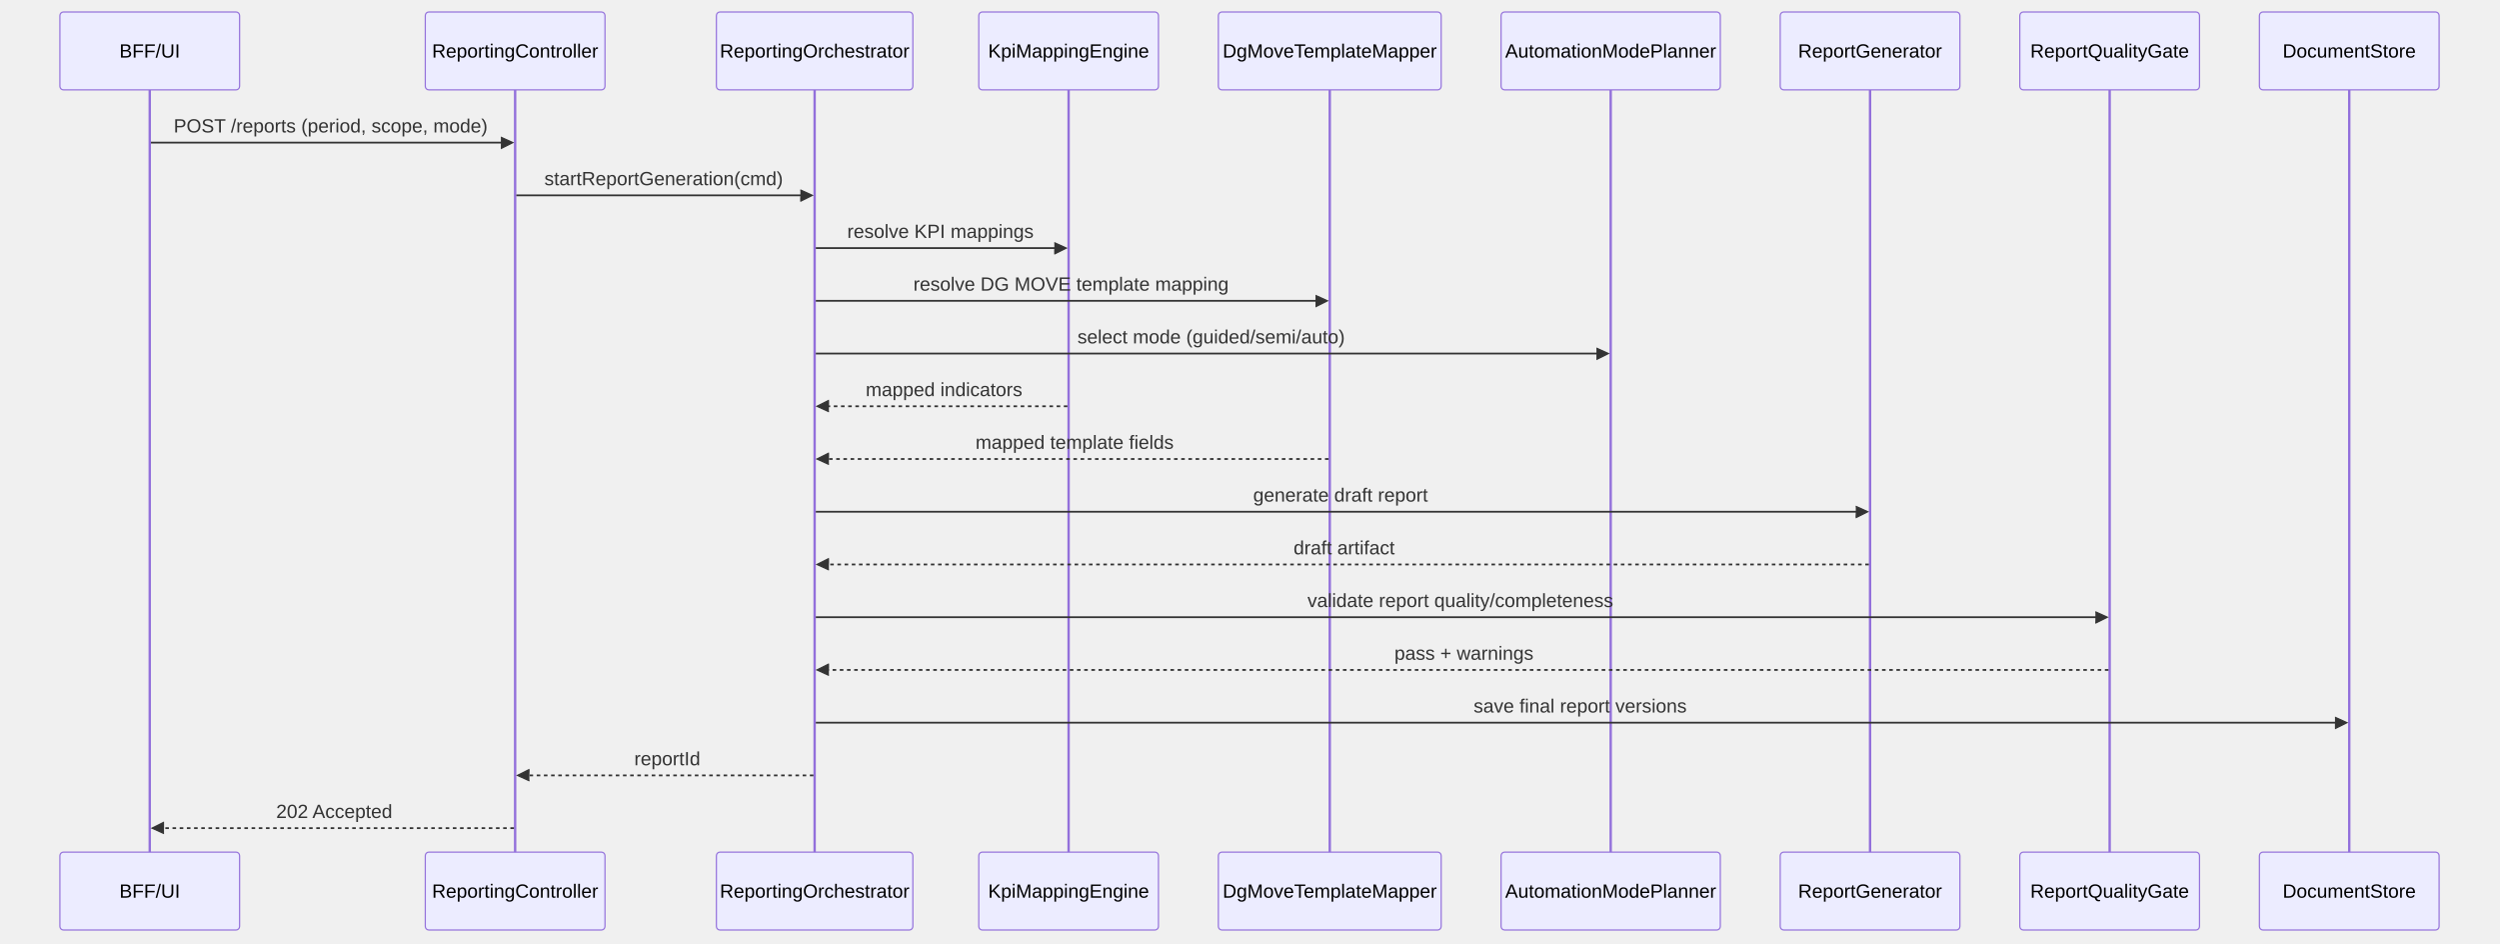
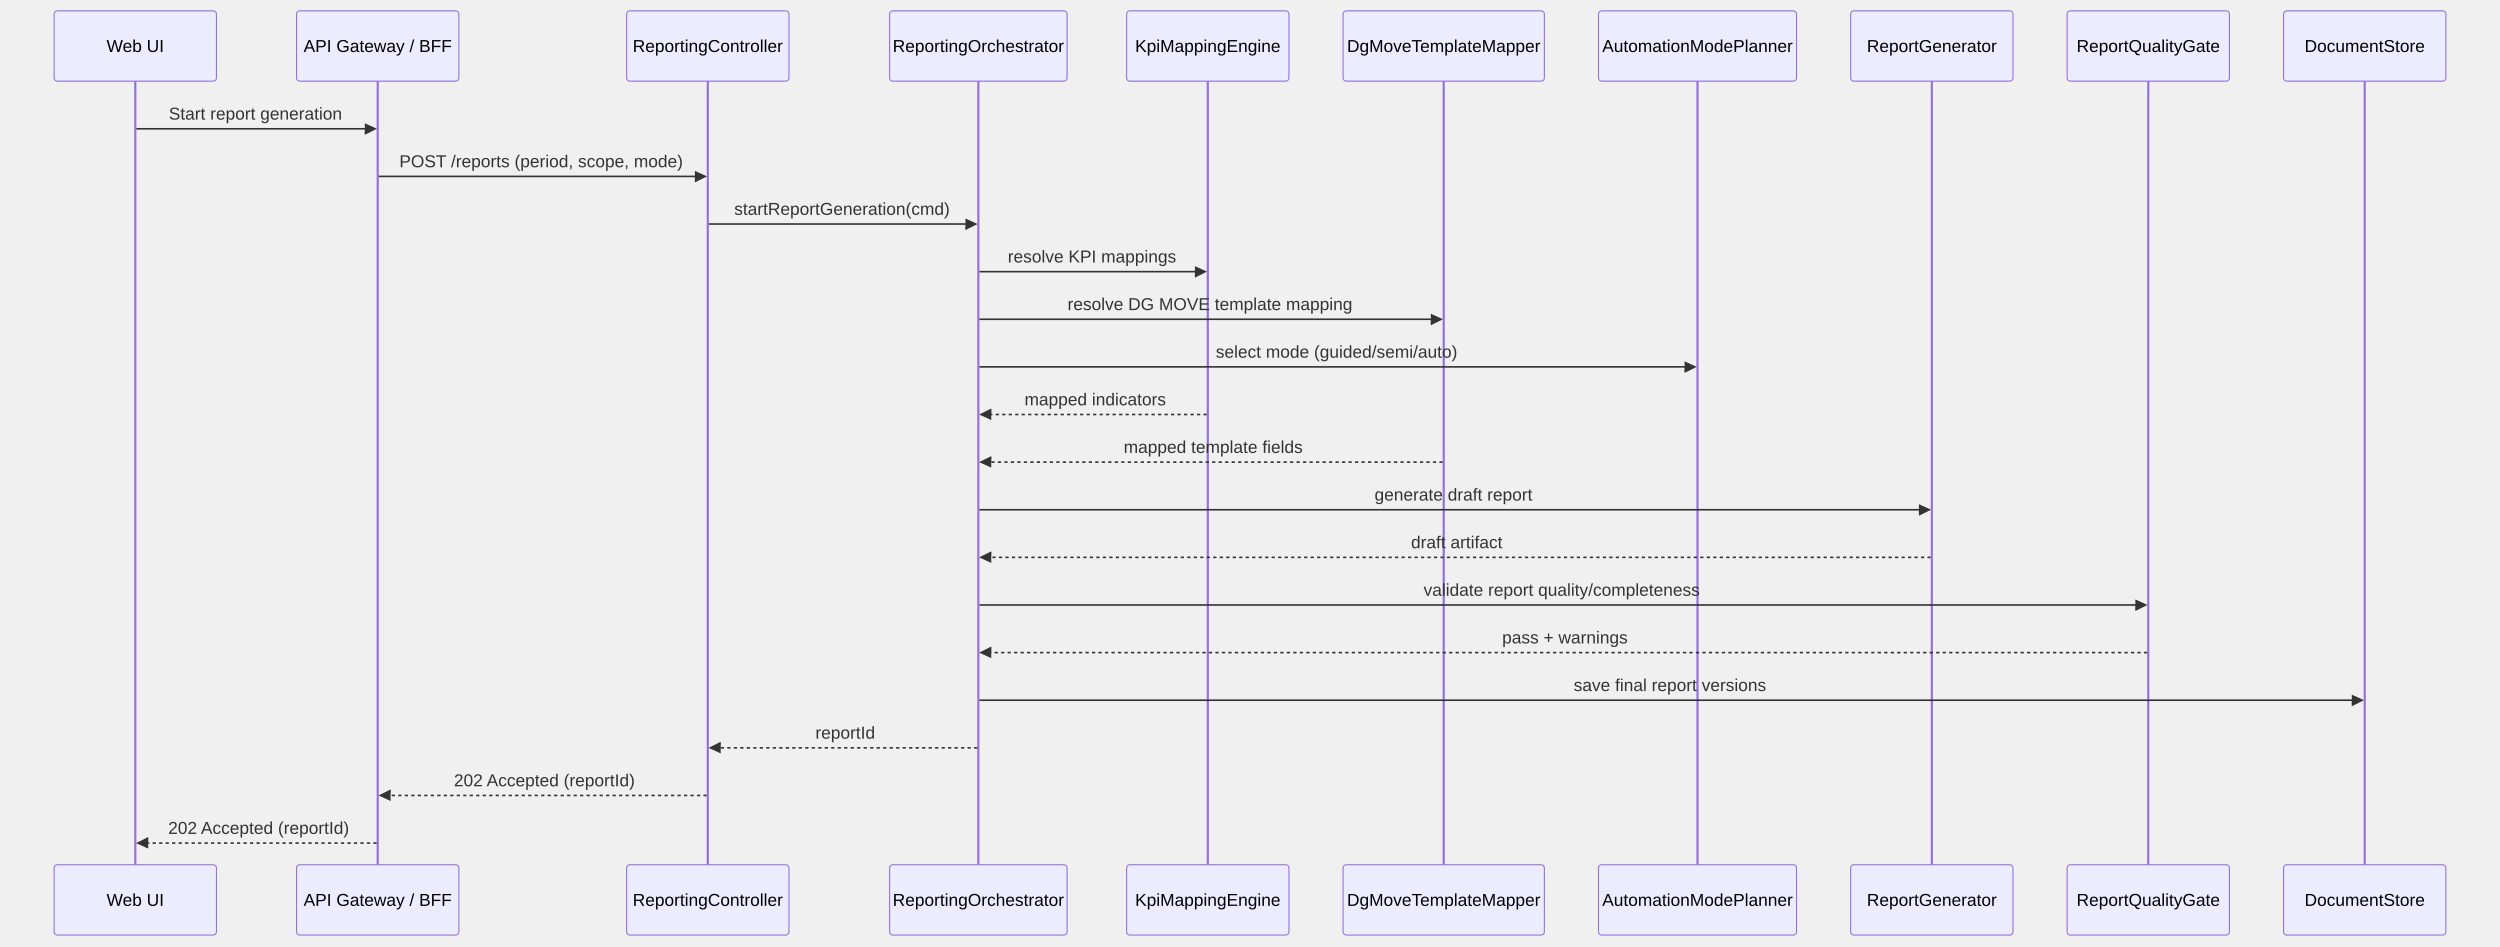
- <svg xmlns="http://www.w3.org/2000/svg" id="my-svg" width="100%" style="max-width: 2086px; background-color: white;" viewBox="-50 -10 2086 787" role="graphics-document document" aria-roledescription="sequence">
-   <g>
-     <rect x="1836" y="701" fill="#eaeaea" stroke="#666" width="150" height="65" name="DOCS" rx="3" ry="3" class="actor actor-bottom" />
-     <text x="1911" y="733.5" dominant-baseline="central" alignment-baseline="central" class="actor actor-box" style="text-anchor: middle; font-size: 16px; font-weight: 400;">
-       <tspan x="1911" dy="0">DocumentStore</tspan>
-     </text>
-   </g>
-   <g>
-     <rect x="1636" y="701" fill="#eaeaea" stroke="#666" width="150" height="65" name="QA" rx="3" ry="3" class="actor actor-bottom" />
-     <text x="1711" y="733.5" dominant-baseline="central" alignment-baseline="central" class="actor actor-box" style="text-anchor: middle; font-size: 16px; font-weight: 400;">
-       <tspan x="1711" dy="0">ReportQualityGate</tspan>
-     </text>
-   </g>
-   <g>
-     <rect x="1436" y="701" fill="#eaeaea" stroke="#666" width="150" height="65" name="GEN" rx="3" ry="3" class="actor actor-bottom" />
-     <text x="1511" y="733.5" dominant-baseline="central" alignment-baseline="central" class="actor actor-box" style="text-anchor: middle; font-size: 16px; font-weight: 400;">
-       <tspan x="1511" dy="0">ReportGenerator</tspan>
-     </text>
-   </g>
-   <g>
-     <rect x="1203" y="701" fill="#eaeaea" stroke="#666" width="183" height="65" name="AUTO" rx="3" ry="3" class="actor actor-bottom" />
-     <text x="1294.5" y="733.5" dominant-baseline="central" alignment-baseline="central" class="actor actor-box" style="text-anchor: middle; font-size: 16px; font-weight: 400;">
-       <tspan x="1294.5" dy="0">AutomationModePlanner</tspan>
-     </text>
-   </g>
-   <g>
-     <rect x="967" y="701" fill="#eaeaea" stroke="#666" width="186" height="65" name="DGMAP" rx="3" ry="3" class="actor actor-bottom" />
-     <text x="1060" y="733.5" dominant-baseline="central" alignment-baseline="central" class="actor actor-box" style="text-anchor: middle; font-size: 16px; font-weight: 400;">
-       <tspan x="1060" dy="0">DgMoveTemplateMapper</tspan>
-     </text>
-   </g>
-   <g>
-     <rect x="767" y="701" fill="#eaeaea" stroke="#666" width="150" height="65" name="MAP" rx="3" ry="3" class="actor actor-bottom" />
-     <text x="842" y="733.5" dominant-baseline="central" alignment-baseline="central" class="actor actor-box" style="text-anchor: middle; font-size: 16px; font-weight: 400;">
-       <tspan x="842" dy="0">KpiMappingEngine</tspan>
-     </text>
-   </g>
-   <g>
-     <rect x="548" y="701" fill="#eaeaea" stroke="#666" width="164" height="65" name="ORCH" rx="3" ry="3" class="actor actor-bottom" />
-     <text x="630" y="733.5" dominant-baseline="central" alignment-baseline="central" class="actor actor-box" style="text-anchor: middle; font-size: 16px; font-weight: 400;">
-       <tspan x="630" dy="0">ReportingOrchestrator</tspan>
-     </text>
-   </g>
-   <g>
-     <rect x="305" y="701" fill="#eaeaea" stroke="#666" width="150" height="65" name="API" rx="3" ry="3" class="actor actor-bottom" />
-     <text x="380" y="733.5" dominant-baseline="central" alignment-baseline="central" class="actor actor-box" style="text-anchor: middle; font-size: 16px; font-weight: 400;">
-       <tspan x="380" dy="0">ReportingController</tspan>
-     </text>
-   </g>
-   <g>
-     <rect x="0" y="701" fill="#eaeaea" stroke="#666" width="150" height="65" name="UI" rx="3" ry="3" class="actor actor-bottom" />
-     <text x="75" y="733.5" dominant-baseline="central" alignment-baseline="central" class="actor actor-box" style="text-anchor: middle; font-size: 16px; font-weight: 400;">
-       <tspan x="75" dy="0">BFF/UI</tspan>
-     </text>
-   </g>
-   <g>
-     <line id="actor8" x1="1911" y1="65" x2="1911" y2="701" class="actor-line 200" stroke-width="0.5px" stroke="#999" name="DOCS" data-et="life-line" data-id="DOCS" />
-     <g id="root-8" data-et="participant" data-type="participant" data-id="DOCS">
-       <rect x="1836" y="0" fill="#eaeaea" stroke="#666" width="150" height="65" name="DOCS" rx="3" ry="3" class="actor actor-top" />
-       <text x="1911" y="32.5" dominant-baseline="central" alignment-baseline="central" class="actor actor-box" style="text-anchor: middle; font-size: 16px; font-weight: 400;">
-         <tspan x="1911" dy="0">DocumentStore</tspan>
-       </text>
-     </g>
-   </g>
-   <g>
-     <line id="actor7" x1="1711" y1="65" x2="1711" y2="701" class="actor-line 200" stroke-width="0.5px" stroke="#999" name="QA" data-et="life-line" data-id="QA" />
-     <g id="root-7" data-et="participant" data-type="participant" data-id="QA">
-       <rect x="1636" y="0" fill="#eaeaea" stroke="#666" width="150" height="65" name="QA" rx="3" ry="3" class="actor actor-top" />
-       <text x="1711" y="32.5" dominant-baseline="central" alignment-baseline="central" class="actor actor-box" style="text-anchor: middle; font-size: 16px; font-weight: 400;">
-         <tspan x="1711" dy="0">ReportQualityGate</tspan>
-       </text>
-     </g>
-   </g>
-   <g>
-     <line id="actor6" x1="1511" y1="65" x2="1511" y2="701" class="actor-line 200" stroke-width="0.5px" stroke="#999" name="GEN" data-et="life-line" data-id="GEN" />
-     <g id="root-6" data-et="participant" data-type="participant" data-id="GEN">
-       <rect x="1436" y="0" fill="#eaeaea" stroke="#666" width="150" height="65" name="GEN" rx="3" ry="3" class="actor actor-top" />
-       <text x="1511" y="32.5" dominant-baseline="central" alignment-baseline="central" class="actor actor-box" style="text-anchor: middle; font-size: 16px; font-weight: 400;">
-         <tspan x="1511" dy="0">ReportGenerator</tspan>
-       </text>
-     </g>
-   </g>
-   <g>
-     <line id="actor5" x1="1294.5" y1="65" x2="1294.5" y2="701" class="actor-line 200" stroke-width="0.5px" stroke="#999" name="AUTO" data-et="life-line" data-id="AUTO" />
-     <g id="root-5" data-et="participant" data-type="participant" data-id="AUTO">
-       <rect x="1203" y="0" fill="#eaeaea" stroke="#666" width="183" height="65" name="AUTO" rx="3" ry="3" class="actor actor-top" />
-       <text x="1294.5" y="32.5" dominant-baseline="central" alignment-baseline="central" class="actor actor-box" style="text-anchor: middle; font-size: 16px; font-weight: 400;">
-         <tspan x="1294.5" dy="0">AutomationModePlanner</tspan>
-       </text>
-     </g>
-   </g>
-   <g>
-     <line id="actor4" x1="1060" y1="65" x2="1060" y2="701" class="actor-line 200" stroke-width="0.5px" stroke="#999" name="DGMAP" data-et="life-line" data-id="DGMAP" />
-     <g id="root-4" data-et="participant" data-type="participant" data-id="DGMAP">
-       <rect x="967" y="0" fill="#eaeaea" stroke="#666" width="186" height="65" name="DGMAP" rx="3" ry="3" class="actor actor-top" />
-       <text x="1060" y="32.5" dominant-baseline="central" alignment-baseline="central" class="actor actor-box" style="text-anchor: middle; font-size: 16px; font-weight: 400;">
-         <tspan x="1060" dy="0">DgMoveTemplateMapper</tspan>
-       </text>
-     </g>
-   </g>
-   <g>
-     <line id="actor3" x1="842" y1="65" x2="842" y2="701" class="actor-line 200" stroke-width="0.5px" stroke="#999" name="MAP" data-et="life-line" data-id="MAP" />
-     <g id="root-3" data-et="participant" data-type="participant" data-id="MAP">
-       <rect x="767" y="0" fill="#eaeaea" stroke="#666" width="150" height="65" name="MAP" rx="3" ry="3" class="actor actor-top" />
-       <text x="842" y="32.5" dominant-baseline="central" alignment-baseline="central" class="actor actor-box" style="text-anchor: middle; font-size: 16px; font-weight: 400;">
-         <tspan x="842" dy="0">KpiMappingEngine</tspan>
-       </text>
-     </g>
-   </g>
-   <g>
-     <line id="actor2" x1="630" y1="65" x2="630" y2="701" class="actor-line 200" stroke-width="0.5px" stroke="#999" name="ORCH" data-et="life-line" data-id="ORCH" />
-     <g id="root-2" data-et="participant" data-type="participant" data-id="ORCH">
-       <rect x="548" y="0" fill="#eaeaea" stroke="#666" width="164" height="65" name="ORCH" rx="3" ry="3" class="actor actor-top" />
-       <text x="630" y="32.5" dominant-baseline="central" alignment-baseline="central" class="actor actor-box" style="text-anchor: middle; font-size: 16px; font-weight: 400;">
-         <tspan x="630" dy="0">ReportingOrchestrator</tspan>
-       </text>
-     </g>
-   </g>
-   <g>
-     <line id="actor1" x1="380" y1="65" x2="380" y2="701" class="actor-line 200" stroke-width="0.5px" stroke="#999" name="API" data-et="life-line" data-id="API" />
-     <g id="root-1" data-et="participant" data-type="participant" data-id="API">
-       <rect x="305" y="0" fill="#eaeaea" stroke="#666" width="150" height="65" name="API" rx="3" ry="3" class="actor actor-top" />
-       <text x="380" y="32.5" dominant-baseline="central" alignment-baseline="central" class="actor actor-box" style="text-anchor: middle; font-size: 16px; font-weight: 400;">
-         <tspan x="380" dy="0">ReportingController</tspan>
-       </text>
-     </g>
-   </g>
-   <g>
-     <line id="actor0" x1="75" y1="65" x2="75" y2="701" class="actor-line 200" stroke-width="0.5px" stroke="#999" name="UI" data-et="life-line" data-id="UI" />
+ <svg xmlns="http://www.w3.org/2000/svg" id="my-svg" width="100%" style="max-width: 2310px; background-color: white;" viewBox="-50 -10 2310 875" role="graphics-document document" aria-roledescription="sequence">
+   <g>
+     <rect x="2060" y="789" fill="#eaeaea" stroke="#666" width="150" height="65" name="DOCS" rx="3" ry="3" class="actor actor-bottom" />
+     <text x="2135" y="821.5" dominant-baseline="central" alignment-baseline="central" class="actor actor-box" style="text-anchor: middle; font-size: 16px; font-weight: 400;">
+       <tspan x="2135" dy="0">DocumentStore</tspan>
+     </text>
+   </g>
+   <g>
+     <rect x="1860" y="789" fill="#eaeaea" stroke="#666" width="150" height="65" name="QA" rx="3" ry="3" class="actor actor-bottom" />
+     <text x="1935" y="821.5" dominant-baseline="central" alignment-baseline="central" class="actor actor-box" style="text-anchor: middle; font-size: 16px; font-weight: 400;">
+       <tspan x="1935" dy="0">ReportQualityGate</tspan>
+     </text>
+   </g>
+   <g>
+     <rect x="1660" y="789" fill="#eaeaea" stroke="#666" width="150" height="65" name="GEN" rx="3" ry="3" class="actor actor-bottom" />
+     <text x="1735" y="821.5" dominant-baseline="central" alignment-baseline="central" class="actor actor-box" style="text-anchor: middle; font-size: 16px; font-weight: 400;">
+       <tspan x="1735" dy="0">ReportGenerator</tspan>
+     </text>
+   </g>
+   <g>
+     <rect x="1427" y="789" fill="#eaeaea" stroke="#666" width="183" height="65" name="AUTO" rx="3" ry="3" class="actor actor-bottom" />
+     <text x="1518.5" y="821.5" dominant-baseline="central" alignment-baseline="central" class="actor actor-box" style="text-anchor: middle; font-size: 16px; font-weight: 400;">
+       <tspan x="1518.5" dy="0">AutomationModePlanner</tspan>
+     </text>
+   </g>
+   <g>
+     <rect x="1191" y="789" fill="#eaeaea" stroke="#666" width="186" height="65" name="DGMAP" rx="3" ry="3" class="actor actor-bottom" />
+     <text x="1284" y="821.5" dominant-baseline="central" alignment-baseline="central" class="actor actor-box" style="text-anchor: middle; font-size: 16px; font-weight: 400;">
+       <tspan x="1284" dy="0">DgMoveTemplateMapper</tspan>
+     </text>
+   </g>
+   <g>
+     <rect x="991" y="789" fill="#eaeaea" stroke="#666" width="150" height="65" name="MAP" rx="3" ry="3" class="actor actor-bottom" />
+     <text x="1066" y="821.5" dominant-baseline="central" alignment-baseline="central" class="actor actor-box" style="text-anchor: middle; font-size: 16px; font-weight: 400;">
+       <tspan x="1066" dy="0">KpiMappingEngine</tspan>
+     </text>
+   </g>
+   <g>
+     <rect x="772" y="789" fill="#eaeaea" stroke="#666" width="164" height="65" name="ORCH" rx="3" ry="3" class="actor actor-bottom" />
+     <text x="854" y="821.5" dominant-baseline="central" alignment-baseline="central" class="actor actor-box" style="text-anchor: middle; font-size: 16px; font-weight: 400;">
+       <tspan x="854" dy="0">ReportingOrchestrator</tspan>
+     </text>
+   </g>
+   <g>
+     <rect x="529" y="789" fill="#eaeaea" stroke="#666" width="150" height="65" name="API" rx="3" ry="3" class="actor actor-bottom" />
+     <text x="604" y="821.5" dominant-baseline="central" alignment-baseline="central" class="actor actor-box" style="text-anchor: middle; font-size: 16px; font-weight: 400;">
+       <tspan x="604" dy="0">ReportingController</tspan>
+     </text>
+   </g>
+   <g>
+     <rect x="224" y="789" fill="#eaeaea" stroke="#666" width="150" height="65" name="BFF" rx="3" ry="3" class="actor actor-bottom" />
+     <text x="299" y="821.5" dominant-baseline="central" alignment-baseline="central" class="actor actor-box" style="text-anchor: middle; font-size: 16px; font-weight: 400;">
+       <tspan x="299" dy="0">API Gateway / BFF</tspan>
+     </text>
+   </g>
+   <g>
+     <rect x="0" y="789" fill="#eaeaea" stroke="#666" width="150" height="65" name="UI" rx="3" ry="3" class="actor actor-bottom" />
+     <text x="75" y="821.5" dominant-baseline="central" alignment-baseline="central" class="actor actor-box" style="text-anchor: middle; font-size: 16px; font-weight: 400;">
+       <tspan x="75" dy="0">Web UI</tspan>
+     </text>
+   </g>
+   <g>
+     <line id="actor9" x1="2135" y1="65" x2="2135" y2="789" class="actor-line 200" stroke-width="0.5px" stroke="#999" name="DOCS" data-et="life-line" data-id="DOCS" />
+     <g id="root-9" data-et="participant" data-type="participant" data-id="DOCS">
+       <rect x="2060" y="0" fill="#eaeaea" stroke="#666" width="150" height="65" name="DOCS" rx="3" ry="3" class="actor actor-top" />
+       <text x="2135" y="32.5" dominant-baseline="central" alignment-baseline="central" class="actor actor-box" style="text-anchor: middle; font-size: 16px; font-weight: 400;">
+         <tspan x="2135" dy="0">DocumentStore</tspan>
+       </text>
+     </g>
+   </g>
+   <g>
+     <line id="actor8" x1="1935" y1="65" x2="1935" y2="789" class="actor-line 200" stroke-width="0.5px" stroke="#999" name="QA" data-et="life-line" data-id="QA" />
+     <g id="root-8" data-et="participant" data-type="participant" data-id="QA">
+       <rect x="1860" y="0" fill="#eaeaea" stroke="#666" width="150" height="65" name="QA" rx="3" ry="3" class="actor actor-top" />
+       <text x="1935" y="32.5" dominant-baseline="central" alignment-baseline="central" class="actor actor-box" style="text-anchor: middle; font-size: 16px; font-weight: 400;">
+         <tspan x="1935" dy="0">ReportQualityGate</tspan>
+       </text>
+     </g>
+   </g>
+   <g>
+     <line id="actor7" x1="1735" y1="65" x2="1735" y2="789" class="actor-line 200" stroke-width="0.5px" stroke="#999" name="GEN" data-et="life-line" data-id="GEN" />
+     <g id="root-7" data-et="participant" data-type="participant" data-id="GEN">
+       <rect x="1660" y="0" fill="#eaeaea" stroke="#666" width="150" height="65" name="GEN" rx="3" ry="3" class="actor actor-top" />
+       <text x="1735" y="32.5" dominant-baseline="central" alignment-baseline="central" class="actor actor-box" style="text-anchor: middle; font-size: 16px; font-weight: 400;">
+         <tspan x="1735" dy="0">ReportGenerator</tspan>
+       </text>
+     </g>
+   </g>
+   <g>
+     <line id="actor6" x1="1518.5" y1="65" x2="1518.5" y2="789" class="actor-line 200" stroke-width="0.5px" stroke="#999" name="AUTO" data-et="life-line" data-id="AUTO" />
+     <g id="root-6" data-et="participant" data-type="participant" data-id="AUTO">
+       <rect x="1427" y="0" fill="#eaeaea" stroke="#666" width="183" height="65" name="AUTO" rx="3" ry="3" class="actor actor-top" />
+       <text x="1518.5" y="32.5" dominant-baseline="central" alignment-baseline="central" class="actor actor-box" style="text-anchor: middle; font-size: 16px; font-weight: 400;">
+         <tspan x="1518.5" dy="0">AutomationModePlanner</tspan>
+       </text>
+     </g>
+   </g>
+   <g>
+     <line id="actor5" x1="1284" y1="65" x2="1284" y2="789" class="actor-line 200" stroke-width="0.5px" stroke="#999" name="DGMAP" data-et="life-line" data-id="DGMAP" />
+     <g id="root-5" data-et="participant" data-type="participant" data-id="DGMAP">
+       <rect x="1191" y="0" fill="#eaeaea" stroke="#666" width="186" height="65" name="DGMAP" rx="3" ry="3" class="actor actor-top" />
+       <text x="1284" y="32.5" dominant-baseline="central" alignment-baseline="central" class="actor actor-box" style="text-anchor: middle; font-size: 16px; font-weight: 400;">
+         <tspan x="1284" dy="0">DgMoveTemplateMapper</tspan>
+       </text>
+     </g>
+   </g>
+   <g>
+     <line id="actor4" x1="1066" y1="65" x2="1066" y2="789" class="actor-line 200" stroke-width="0.5px" stroke="#999" name="MAP" data-et="life-line" data-id="MAP" />
+     <g id="root-4" data-et="participant" data-type="participant" data-id="MAP">
+       <rect x="991" y="0" fill="#eaeaea" stroke="#666" width="150" height="65" name="MAP" rx="3" ry="3" class="actor actor-top" />
+       <text x="1066" y="32.5" dominant-baseline="central" alignment-baseline="central" class="actor actor-box" style="text-anchor: middle; font-size: 16px; font-weight: 400;">
+         <tspan x="1066" dy="0">KpiMappingEngine</tspan>
+       </text>
+     </g>
+   </g>
+   <g>
+     <line id="actor3" x1="854" y1="65" x2="854" y2="789" class="actor-line 200" stroke-width="0.5px" stroke="#999" name="ORCH" data-et="life-line" data-id="ORCH" />
+     <g id="root-3" data-et="participant" data-type="participant" data-id="ORCH">
+       <rect x="772" y="0" fill="#eaeaea" stroke="#666" width="164" height="65" name="ORCH" rx="3" ry="3" class="actor actor-top" />
+       <text x="854" y="32.5" dominant-baseline="central" alignment-baseline="central" class="actor actor-box" style="text-anchor: middle; font-size: 16px; font-weight: 400;">
+         <tspan x="854" dy="0">ReportingOrchestrator</tspan>
+       </text>
+     </g>
+   </g>
+   <g>
+     <line id="actor2" x1="604" y1="65" x2="604" y2="789" class="actor-line 200" stroke-width="0.5px" stroke="#999" name="API" data-et="life-line" data-id="API" />
+     <g id="root-2" data-et="participant" data-type="participant" data-id="API">
+       <rect x="529" y="0" fill="#eaeaea" stroke="#666" width="150" height="65" name="API" rx="3" ry="3" class="actor actor-top" />
+       <text x="604" y="32.5" dominant-baseline="central" alignment-baseline="central" class="actor actor-box" style="text-anchor: middle; font-size: 16px; font-weight: 400;">
+         <tspan x="604" dy="0">ReportingController</tspan>
+       </text>
+     </g>
+   </g>
+   <g>
+     <line id="actor1" x1="299" y1="65" x2="299" y2="789" class="actor-line 200" stroke-width="0.5px" stroke="#999" name="BFF" data-et="life-line" data-id="BFF" />
+     <g id="root-1" data-et="participant" data-type="participant" data-id="BFF">
+       <rect x="224" y="0" fill="#eaeaea" stroke="#666" width="150" height="65" name="BFF" rx="3" ry="3" class="actor actor-top" />
+       <text x="299" y="32.5" dominant-baseline="central" alignment-baseline="central" class="actor actor-box" style="text-anchor: middle; font-size: 16px; font-weight: 400;">
+         <tspan x="299" dy="0">API Gateway / BFF</tspan>
+       </text>
+     </g>
+   </g>
+   <g>
+     <line id="actor0" x1="75" y1="65" x2="75" y2="789" class="actor-line 200" stroke-width="0.5px" stroke="#999" name="UI" data-et="life-line" data-id="UI" />
    <g id="root-0" data-et="participant" data-type="participant" data-id="UI">
      <rect x="0" y="0" fill="#eaeaea" stroke="#666" width="150" height="65" name="UI" rx="3" ry="3" class="actor actor-top" />
      <text x="75" y="32.5" dominant-baseline="central" alignment-baseline="central" class="actor actor-box" style="text-anchor: middle; font-size: 16px; font-weight: 400;">
-         <tspan x="75" dy="0">BFF/UI</tspan>
+         <tspan x="75" dy="0">Web UI</tspan>
      </text>
    </g>
  </g>
  <style>#my-svg{font-family:"trebuchet ms",verdana,arial,sans-serif;font-size:16px;fill:#333;}@keyframes edge-animation-frame{from{stroke-dashoffset:0;}}@keyframes dash{to{stroke-dashoffset:0;}}#my-svg .edge-animation-slow{stroke-dasharray:9,5!important;stroke-dashoffset:900;animation:dash 50s linear infinite;stroke-linecap:round;}#my-svg .edge-animation-fast{stroke-dasharray:9,5!important;stroke-dashoffset:900;animation:dash 20s linear infinite;stroke-linecap:round;}#my-svg .error-icon{fill:#552222;}#my-svg .error-text{fill:#552222;stroke:#552222;}#my-svg .edge-thickness-normal{stroke-width:1px;}#my-svg .edge-thickness-thick{stroke-width:3.5px;}#my-svg .edge-pattern-solid{stroke-dasharray:0;}#my-svg .edge-thickness-invisible{stroke-width:0;fill:none;}#my-svg .edge-pattern-dashed{stroke-dasharray:3;}#my-svg .edge-pattern-dotted{stroke-dasharray:2;}#my-svg .marker{fill:#333333;stroke:#333333;}#my-svg .marker.cross{stroke:#333333;}#my-svg svg{font-family:"trebuchet ms",verdana,arial,sans-serif;font-size:16px;}#my-svg p{margin:0;}#my-svg .actor{stroke:#9370DB;fill:#ECECFF;stroke-width:1;}#my-svg rect.actor.outer-path[data-look="neo"]{filter:drop-shadow(1px 2px 2px rgba(185, 185, 185, 1));}#my-svg rect.note[data-look="neo"]{stroke:#aaaa33;fill:#fff5ad;filter:drop-shadow(1px 2px 2px rgba(185, 185, 185, 1));}#my-svg text.actor&gt;tspan{fill:black;stroke:none;}#my-svg .actor-line{stroke:#9370DB;}#my-svg .innerArc{stroke-width:1.5;stroke-dasharray:none;}#my-svg .messageLine0{stroke-width:1.5;stroke-dasharray:none;stroke:#333;}#my-svg .messageLine1{stroke-width:1.5;stroke-dasharray:2,2;stroke:#333;}#my-svg [id$="-arrowhead"] path{fill:#333;stroke:#333;}#my-svg .sequenceNumber{fill:white;}#my-svg [id$="-sequencenumber"]{fill:#333;}#my-svg [id$="-crosshead"] path{fill:#333;stroke:#333;}#my-svg .messageText{fill:#333;stroke:none;}#my-svg .labelBox{stroke:#9370DB;fill:#ECECFF;filter:none;}#my-svg .labelText,#my-svg .labelText&gt;tspan{fill:black;stroke:none;}#my-svg .loopText,#my-svg .loopText&gt;tspan{fill:black;stroke:none;}#my-svg .sectionTitle,#my-svg .sectionTitle&gt;tspan{fill:black;stroke:none;}#my-svg .loopLine{stroke-width:2px;stroke-dasharray:2,2;stroke:#9370DB;fill:#9370DB;}#my-svg .note{stroke:#aaaa33;fill:#fff5ad;}#my-svg .noteText,#my-svg .noteText&gt;tspan{fill:black;stroke:none;font-weight:normal;}#my-svg .activation0{fill:#f4f4f4;stroke:#666;}#my-svg .activation1{fill:#f4f4f4;stroke:#666;}#my-svg .activation2{fill:#f4f4f4;stroke:#666;}#my-svg .actorPopupMenu{position:absolute;}#my-svg .actorPopupMenuPanel{position:absolute;fill:#ECECFF;box-shadow:0px 8px 16px 0px rgba(0,0,0,0.2);filter:drop-shadow(3px 5px 2px rgb(0 0 0 / 0.4));}#my-svg .actor-man circle,#my-svg line{fill:#ECECFF;stroke-width:2px;}#my-svg g rect.rect{filter:drop-shadow(1px 2px 2px rgba(185, 185, 185, 1));stroke:#9370DB;}#my-svg .node .neo-node{stroke:#9370DB;}#my-svg [data-look="neo"].node rect,#my-svg [data-look="neo"].cluster rect,#my-svg [data-look="neo"].node polygon{stroke:#9370DB;filter:drop-shadow(1px 2px 2px rgba(185, 185, 185, 1));}#my-svg [data-look="neo"].node path{stroke:#9370DB;stroke-width:1px;}#my-svg [data-look="neo"].node .outer-path{filter:drop-shadow(1px 2px 2px rgba(185, 185, 185, 1));}#my-svg [data-look="neo"].node .neo-line path{stroke:#9370DB;filter:none;}#my-svg [data-look="neo"].node circle{stroke:#9370DB;filter:drop-shadow(1px 2px 2px rgba(185, 185, 185, 1));}#my-svg [data-look="neo"].node circle .state-start{fill:#000000;}#my-svg [data-look="neo"].icon-shape .icon{fill:#9370DB;filter:drop-shadow(1px 2px 2px rgba(185, 185, 185, 1));}#my-svg [data-look="neo"].icon-shape .icon-neo path{stroke:#9370DB;filter:drop-shadow(1px 2px 2px rgba(185, 185, 185, 1));}#my-svg :root{--mermaid-font-family:"trebuchet ms",verdana,arial,sans-serif;}</style>
  <g />
  <defs>
    <symbol id="my-svg-computer" width="24" height="24">
      <path transform="scale(.5)" d="M2 2v13h20v-13h-20zm18 11h-16v-9h16v9zm-10.228 6l.466-1h3.524l.467 1h-4.457zm14.228 3h-24l2-6h2.104l-1.33 4h18.45l-1.297-4h2.073l2 6zm-5-10h-14v-7h14v7z" />
    </symbol>
  </defs>
  <defs>
    <symbol id="my-svg-database" fill-rule="evenodd" clip-rule="evenodd">
      <path transform="scale(.5)" d="M12.258.001l.256.004.255.005.253.008.251.01.249.012.247.015.246.016.242.019.241.02.239.023.236.024.233.027.231.028.229.031.225.032.223.034.22.036.217.038.214.04.211.041.208.043.205.045.201.046.198.048.194.05.191.051.187.053.183.054.18.056.175.057.172.059.168.06.163.061.16.063.155.064.15.066.074.033.073.033.071.034.07.034.069.035.068.035.067.035.066.035.064.036.064.036.062.036.06.036.06.037.058.037.058.037.055.038.055.038.053.038.052.038.051.039.05.039.048.039.047.039.045.04.044.04.043.04.041.04.04.041.039.041.037.041.036.041.034.041.033.042.032.042.03.042.029.042.027.042.026.043.024.043.023.043.021.043.02.043.018.044.017.043.015.044.013.044.012.044.011.045.009.044.007.045.006.045.004.045.002.045.001.045v17l-.001.045-.002.045-.004.045-.006.045-.007.045-.009.044-.011.045-.012.044-.013.044-.015.044-.017.043-.018.044-.02.043-.021.043-.023.043-.024.043-.026.043-.027.042-.029.042-.03.042-.032.042-.033.042-.034.041-.036.041-.037.041-.039.041-.04.041-.041.04-.043.04-.044.04-.045.04-.047.039-.048.039-.05.039-.051.039-.052.038-.053.038-.055.038-.055.038-.058.037-.058.037-.06.037-.06.036-.062.036-.064.036-.064.036-.066.035-.067.035-.068.035-.069.035-.07.034-.071.034-.073.033-.074.033-.15.066-.155.064-.16.063-.163.061-.168.06-.172.059-.175.057-.18.056-.183.054-.187.053-.191.051-.194.05-.198.048-.201.046-.205.045-.208.043-.211.041-.214.04-.217.038-.22.036-.223.034-.225.032-.229.031-.231.028-.233.027-.236.024-.239.023-.241.02-.242.019-.246.016-.247.015-.249.012-.251.01-.253.008-.255.005-.256.004-.258.001-.258-.001-.256-.004-.255-.005-.253-.008-.251-.01-.249-.012-.247-.015-.245-.016-.243-.019-.241-.02-.238-.023-.236-.024-.234-.027-.231-.028-.228-.031-.226-.032-.223-.034-.22-.036-.217-.038-.214-.04-.211-.041-.208-.043-.204-.045-.201-.046-.198-.048-.195-.05-.19-.051-.187-.053-.184-.054-.179-.056-.176-.057-.172-.059-.167-.06-.164-.061-.159-.063-.155-.064-.151-.066-.074-.033-.072-.033-.072-.034-.07-.034-.069-.035-.068-.035-.067-.035-.066-.035-.064-.036-.063-.036-.062-.036-.061-.036-.06-.037-.058-.037-.057-.037-.056-.038-.055-.038-.053-.038-.052-.038-.051-.039-.049-.039-.049-.039-.046-.039-.046-.04-.044-.04-.043-.04-.041-.04-.04-.041-.039-.041-.037-.041-.036-.041-.034-.041-.033-.042-.032-.042-.03-.042-.029-.042-.027-.042-.026-.043-.024-.043-.023-.043-.021-.043-.02-.043-.018-.044-.017-.043-.015-.044-.013-.044-.012-.044-.011-.045-.009-.044-.007-.045-.006-.045-.004-.045-.002-.045-.001-.045v-17l.001-.045.002-.045.004-.045.006-.045.007-.045.009-.044.011-.045.012-.044.013-.044.015-.044.017-.043.018-.044.02-.043.021-.043.023-.043.024-.043.026-.043.027-.042.029-.042.03-.042.032-.042.033-.042.034-.041.036-.041.037-.041.039-.041.04-.041.041-.04.043-.04.044-.04.046-.04.046-.039.049-.039.049-.039.051-.039.052-.038.053-.038.055-.038.056-.038.057-.037.058-.037.06-.037.061-.036.062-.036.063-.036.064-.036.066-.035.067-.035.068-.035.069-.035.07-.034.072-.034.072-.033.074-.033.151-.066.155-.064.159-.063.164-.061.167-.06.172-.059.176-.057.179-.056.184-.054.187-.053.19-.051.195-.05.198-.048.201-.046.204-.045.208-.043.211-.041.214-.04.217-.038.22-.036.223-.034.226-.032.228-.031.231-.028.234-.027.236-.024.238-.023.241-.02.243-.019.245-.016.247-.015.249-.012.251-.01.253-.008.255-.005.256-.004.258-.001.258.001zm-9.258 20.499v.01l.001.021.003.021.004.022.005.021.006.022.007.022.009.023.01.022.011.023.012.023.013.023.015.023.016.024.017.023.018.024.019.024.021.024.022.025.023.024.024.025.052.049.056.05.061.051.066.051.07.051.075.051.079.052.084.052.088.052.092.052.097.052.102.051.105.052.11.052.114.051.119.051.123.051.127.05.131.05.135.05.139.048.144.049.147.047.152.047.155.047.16.045.163.045.167.043.171.043.176.041.178.041.183.039.187.039.19.037.194.035.197.035.202.033.204.031.209.03.212.029.216.027.219.025.222.024.226.021.23.02.233.018.236.016.24.015.243.012.246.01.249.008.253.005.256.004.259.001.26-.001.257-.004.254-.005.25-.008.247-.011.244-.012.241-.014.237-.016.233-.018.231-.021.226-.021.224-.024.22-.026.216-.027.212-.028.21-.031.205-.031.202-.034.198-.034.194-.036.191-.037.187-.039.183-.04.179-.04.175-.042.172-.043.168-.044.163-.045.16-.046.155-.046.152-.047.148-.048.143-.049.139-.049.136-.05.131-.05.126-.05.123-.051.118-.052.114-.051.11-.052.106-.052.101-.052.096-.052.092-.052.088-.053.083-.051.079-.052.074-.052.07-.051.065-.051.06-.051.056-.05.051-.05.023-.024.023-.025.021-.024.02-.024.019-.024.018-.024.017-.024.015-.023.014-.024.013-.023.012-.023.01-.023.01-.022.008-.022.006-.022.006-.022.004-.022.004-.021.001-.021.001-.021v-4.127l-.077.055-.08.053-.083.054-.085.053-.087.052-.09.052-.093.051-.095.05-.097.05-.1.049-.102.049-.105.048-.106.047-.109.047-.111.046-.114.045-.115.045-.118.044-.12.043-.122.042-.124.042-.126.041-.128.04-.13.04-.132.038-.134.038-.135.037-.138.037-.139.035-.142.035-.143.034-.144.033-.147.032-.148.031-.15.03-.151.03-.153.029-.154.027-.156.027-.158.026-.159.025-.161.024-.162.023-.163.022-.165.021-.166.02-.167.019-.169.018-.169.017-.171.016-.173.015-.173.014-.175.013-.175.012-.177.011-.178.01-.179.008-.179.008-.181.006-.182.005-.182.004-.184.003-.184.002h-.37l-.184-.002-.184-.003-.182-.004-.182-.005-.181-.006-.179-.008-.179-.008-.178-.01-.176-.011-.176-.012-.175-.013-.173-.014-.172-.015-.171-.016-.17-.017-.169-.018-.167-.019-.166-.02-.165-.021-.163-.022-.162-.023-.161-.024-.159-.025-.157-.026-.156-.027-.155-.027-.153-.029-.151-.03-.15-.03-.148-.031-.146-.032-.145-.033-.143-.034-.141-.035-.14-.035-.137-.037-.136-.037-.134-.038-.132-.038-.13-.04-.128-.04-.126-.041-.124-.042-.122-.042-.12-.044-.117-.043-.116-.045-.113-.045-.112-.046-.109-.047-.106-.047-.105-.048-.102-.049-.1-.049-.097-.05-.095-.05-.093-.052-.09-.051-.087-.052-.085-.053-.083-.054-.08-.054-.077-.054v4.127zm0-5.654v.011l.001.021.003.021.004.021.005.022.006.022.007.022.009.022.01.022.011.023.012.023.013.023.015.024.016.023.017.024.018.024.019.024.021.024.022.024.023.025.024.024.052.05.056.05.061.05.066.051.07.051.075.052.079.051.084.052.088.052.092.052.097.052.102.052.105.052.11.051.114.051.119.052.123.05.127.051.131.05.135.049.139.049.144.048.147.048.152.047.155.046.16.045.163.045.167.044.171.042.176.042.178.04.183.04.187.038.19.037.194.036.197.034.202.033.204.032.209.03.212.028.216.027.219.025.222.024.226.022.23.02.233.018.236.016.24.014.243.012.246.01.249.008.253.006.256.003.259.001.26-.001.257-.003.254-.006.25-.008.247-.01.244-.012.241-.015.237-.016.233-.018.231-.02.226-.022.224-.024.22-.025.216-.027.212-.029.21-.03.205-.032.202-.033.198-.035.194-.036.191-.037.187-.039.183-.039.179-.041.175-.042.172-.043.168-.044.163-.045.16-.045.155-.047.152-.047.148-.048.143-.048.139-.05.136-.049.131-.05.126-.051.123-.051.118-.051.114-.052.11-.052.106-.052.101-.052.096-.052.092-.052.088-.052.083-.052.079-.052.074-.051.07-.052.065-.051.06-.05.056-.051.051-.049.023-.025.023-.024.021-.025.02-.024.019-.024.018-.024.017-.024.015-.023.014-.023.013-.024.012-.022.01-.023.01-.023.008-.022.006-.022.006-.022.004-.021.004-.022.001-.021.001-.021v-4.139l-.077.054-.08.054-.083.054-.085.052-.087.053-.09.051-.093.051-.095.051-.097.05-.1.049-.102.049-.105.048-.106.047-.109.047-.111.046-.114.045-.115.044-.118.044-.12.044-.122.042-.124.042-.126.041-.128.04-.13.039-.132.039-.134.038-.135.037-.138.036-.139.036-.142.035-.143.033-.144.033-.147.033-.148.031-.15.03-.151.03-.153.028-.154.028-.156.027-.158.026-.159.025-.161.024-.162.023-.163.022-.165.021-.166.02-.167.019-.169.018-.169.017-.171.016-.173.015-.173.014-.175.013-.175.012-.177.011-.178.009-.179.009-.179.007-.181.007-.182.005-.182.004-.184.003-.184.002h-.37l-.184-.002-.184-.003-.182-.004-.182-.005-.181-.007-.179-.007-.179-.009-.178-.009-.176-.011-.176-.012-.175-.013-.173-.014-.172-.015-.171-.016-.17-.017-.169-.018-.167-.019-.166-.02-.165-.021-.163-.022-.162-.023-.161-.024-.159-.025-.157-.026-.156-.027-.155-.028-.153-.028-.151-.03-.15-.03-.148-.031-.146-.033-.145-.033-.143-.033-.141-.035-.14-.036-.137-.036-.136-.037-.134-.038-.132-.039-.13-.039-.128-.04-.126-.041-.124-.042-.122-.043-.12-.043-.117-.044-.116-.044-.113-.046-.112-.046-.109-.046-.106-.047-.105-.048-.102-.049-.1-.049-.097-.05-.095-.051-.093-.051-.09-.051-.087-.053-.085-.052-.083-.054-.08-.054-.077-.054v4.139zm0-5.666v.011l.001.02.003.022.004.021.005.022.006.021.007.022.009.023.01.022.011.023.012.023.013.023.015.023.016.024.017.024.018.023.019.024.021.025.022.024.023.024.024.025.052.05.056.05.061.05.066.051.07.051.075.052.079.051.084.052.088.052.092.052.097.052.102.052.105.051.11.052.114.051.119.051.123.051.127.05.131.05.135.05.139.049.144.048.147.048.152.047.155.046.16.045.163.045.167.043.171.043.176.042.178.04.183.04.187.038.19.037.194.036.197.034.202.033.204.032.209.03.212.028.216.027.219.025.222.024.226.021.23.02.233.018.236.017.24.014.243.012.246.01.249.008.253.006.256.003.259.001.26-.001.257-.003.254-.006.25-.008.247-.01.244-.013.241-.014.237-.016.233-.018.231-.02.226-.022.224-.024.22-.025.216-.027.212-.029.21-.03.205-.032.202-.033.198-.035.194-.036.191-.037.187-.039.183-.039.179-.041.175-.042.172-.043.168-.044.163-.045.16-.045.155-.047.152-.047.148-.048.143-.049.139-.049.136-.049.131-.051.126-.05.123-.051.118-.052.114-.051.11-.052.106-.052.101-.052.096-.052.092-.052.088-.052.083-.052.079-.052.074-.052.07-.051.065-.051.06-.051.056-.05.051-.049.023-.025.023-.025.021-.024.02-.024.019-.024.018-.024.017-.024.015-.023.014-.024.013-.023.012-.023.01-.022.01-.023.008-.022.006-.022.006-.022.004-.022.004-.021.001-.021.001-.021v-4.153l-.077.054-.08.054-.083.053-.085.053-.087.053-.09.051-.093.051-.095.051-.097.05-.1.049-.102.048-.105.048-.106.048-.109.046-.111.046-.114.046-.115.044-.118.044-.12.043-.122.043-.124.042-.126.041-.128.04-.13.039-.132.039-.134.038-.135.037-.138.036-.139.036-.142.034-.143.034-.144.033-.147.032-.148.032-.15.03-.151.03-.153.028-.154.028-.156.027-.158.026-.159.024-.161.024-.162.023-.163.023-.165.021-.166.02-.167.019-.169.018-.169.017-.171.016-.173.015-.173.014-.175.013-.175.012-.177.01-.178.01-.179.009-.179.007-.181.006-.182.006-.182.004-.184.003-.184.001-.185.001-.185-.001-.184-.001-.184-.003-.182-.004-.182-.006-.181-.006-.179-.007-.179-.009-.178-.01-.176-.01-.176-.012-.175-.013-.173-.014-.172-.015-.171-.016-.17-.017-.169-.018-.167-.019-.166-.02-.165-.021-.163-.023-.162-.023-.161-.024-.159-.024-.157-.026-.156-.027-.155-.028-.153-.028-.151-.03-.15-.03-.148-.032-.146-.032-.145-.033-.143-.034-.141-.034-.14-.036-.137-.036-.136-.037-.134-.038-.132-.039-.13-.039-.128-.041-.126-.041-.124-.041-.122-.043-.12-.043-.117-.044-.116-.044-.113-.046-.112-.046-.109-.046-.106-.048-.105-.048-.102-.048-.1-.05-.097-.049-.095-.051-.093-.051-.09-.052-.087-.052-.085-.053-.083-.053-.08-.054-.077-.054v4.153zm8.74-8.179l-.257.004-.254.005-.25.008-.247.011-.244.012-.241.014-.237.016-.233.018-.231.021-.226.022-.224.023-.22.026-.216.027-.212.028-.21.031-.205.032-.202.033-.198.034-.194.036-.191.038-.187.038-.183.04-.179.041-.175.042-.172.043-.168.043-.163.045-.16.046-.155.046-.152.048-.148.048-.143.048-.139.049-.136.05-.131.05-.126.051-.123.051-.118.051-.114.052-.11.052-.106.052-.101.052-.096.052-.092.052-.088.052-.083.052-.079.052-.074.051-.07.052-.065.051-.06.05-.056.05-.051.05-.023.025-.023.024-.021.024-.02.025-.019.024-.018.024-.017.023-.015.024-.014.023-.013.023-.012.023-.01.023-.01.022-.008.022-.006.023-.006.021-.004.022-.004.021-.001.021-.001.021.001.021.001.021.004.021.004.022.006.021.006.023.008.022.01.022.01.023.012.023.013.023.014.023.015.024.017.023.018.024.019.024.02.025.021.024.023.024.023.025.051.05.056.05.06.05.065.051.07.052.074.051.079.052.083.052.088.052.092.052.096.052.101.052.106.052.11.052.114.052.118.051.123.051.126.051.131.05.136.05.139.049.143.048.148.048.152.048.155.046.16.046.163.045.168.043.172.043.175.042.179.041.183.04.187.038.191.038.194.036.198.034.202.033.205.032.21.031.212.028.216.027.22.026.224.023.226.022.231.021.233.018.237.016.241.014.244.012.247.011.25.008.254.005.257.004.26.001.26-.001.257-.004.254-.005.25-.008.247-.011.244-.012.241-.014.237-.016.233-.018.231-.021.226-.022.224-.023.22-.026.216-.027.212-.028.21-.031.205-.032.202-.033.198-.034.194-.036.191-.038.187-.038.183-.04.179-.041.175-.042.172-.043.168-.043.163-.045.16-.046.155-.046.152-.048.148-.048.143-.048.139-.049.136-.05.131-.05.126-.051.123-.051.118-.051.114-.052.11-.052.106-.052.101-.052.096-.052.092-.052.088-.052.083-.052.079-.052.074-.051.07-.052.065-.051.06-.05.056-.05.051-.05.023-.025.023-.024.021-.024.02-.025.019-.024.018-.024.017-.023.015-.024.014-.023.013-.023.012-.023.01-.023.01-.022.008-.022.006-.023.006-.021.004-.022.004-.021.001-.021.001-.021-.001-.021-.001-.021-.004-.021-.004-.022-.006-.021-.006-.023-.008-.022-.01-.022-.01-.023-.012-.023-.013-.023-.014-.023-.015-.024-.017-.023-.018-.024-.019-.024-.02-.025-.021-.024-.023-.024-.023-.025-.051-.05-.056-.05-.06-.05-.065-.051-.07-.052-.074-.051-.079-.052-.083-.052-.088-.052-.092-.052-.096-.052-.101-.052-.106-.052-.11-.052-.114-.052-.118-.051-.123-.051-.126-.051-.131-.05-.136-.05-.139-.049-.143-.048-.148-.048-.152-.048-.155-.046-.16-.046-.163-.045-.168-.043-.172-.043-.175-.042-.179-.041-.183-.04-.187-.038-.191-.038-.194-.036-.198-.034-.202-.033-.205-.032-.21-.031-.212-.028-.216-.027-.22-.026-.224-.023-.226-.022-.231-.021-.233-.018-.237-.016-.241-.014-.244-.012-.247-.011-.25-.008-.254-.005-.257-.004-.26-.001-.26.001z" />
    </symbol>
  </defs>
  <defs>
    <symbol id="my-svg-clock" width="24" height="24">
      <path transform="scale(.5)" d="M12 2c5.514 0 10 4.486 10 10s-4.486 10-10 10-10-4.486-10-10 4.486-10 10-10zm0-2c-6.627 0-12 5.373-12 12s5.373 12 12 12 12-5.373 12-12-5.373-12-12-12zm5.848 12.459c.202.038.202.333.001.372-1.907.361-6.045 1.111-6.547 1.111-.719 0-1.301-.582-1.301-1.301 0-.512.77-5.447 1.125-7.445.034-.192.312-.181.343.014l.985 6.238 5.394 1.011z" />
    </symbol>
  </defs>
  <defs>
    <marker id="my-svg-arrowhead" refX="7.9" refY="5" markerUnits="userSpaceOnUse" markerWidth="12" markerHeight="12" orient="auto-start-reverse">
      <path d="M -1 0 L 10 5 L 0 10 z" />
    </marker>
  </defs>
  <defs>
    <marker id="my-svg-crosshead" markerWidth="15" markerHeight="8" orient="auto" refX="4" refY="4.5">
      <path fill="none" stroke="#000000" stroke-width="1pt" d="M 1,2 L 6,7 M 6,2 L 1,7" style="stroke-dasharray: 0, 0;" />
    </marker>
  </defs>
  <defs>
    <marker id="my-svg-filled-head" refX="15.5" refY="7" markerWidth="20" markerHeight="28" orient="auto">
      <path d="M 18,7 L9,13 L14,7 L9,1 Z" />
    </marker>
  </defs>
  <defs>
    <marker id="my-svg-sequencenumber" refX="15" refY="15" markerWidth="60" markerHeight="40" orient="auto">
      <circle cx="15" cy="15" r="6" />
    </marker>
  </defs>
  <defs>
    <marker id="my-svg-solidTopArrowHead" refX="7.9" refY="7.25" markerUnits="userSpaceOnUse" markerWidth="12" markerHeight="12" orient="auto-start-reverse">
      <path d="M 0 0 L 10 8 L 0 8 z" />
    </marker>
  </defs>
  <defs>
    <marker id="my-svg-solidBottomArrowHead" refX="7.9" refY="0.75" markerUnits="userSpaceOnUse" markerWidth="12" markerHeight="12" orient="auto-start-reverse">
      <path d="M 0 0 L 10 0 L 0 8 z" />
    </marker>
  </defs>
  <defs>
    <marker id="my-svg-stickTopArrowHead" refX="7.5" refY="7" markerUnits="userSpaceOnUse" markerWidth="12" markerHeight="12" orient="auto-start-reverse">
      <path d="M 0 0 L 7 7" stroke="black" stroke-width="1.5" fill="none" />
    </marker>
  </defs>
  <defs>
    <marker id="my-svg-stickBottomArrowHead" refX="7.5" refY="0" markerUnits="userSpaceOnUse" markerWidth="12" markerHeight="12" orient="auto-start-reverse">
      <path d="M 0 7 L 7 0" stroke="black" stroke-width="1.5" fill="none" />
    </marker>
  </defs>
-   <text x="226" y="80" text-anchor="middle" dominant-baseline="middle" alignment-baseline="middle" class="messageText" dy="1em" style="font-size: 16px; font-weight: 400;">POST /reports (period, scope, mode)</text>
-   <line x1="76" y1="109" x2="376" y2="109" class="messageLine0" data-et="message" data-id="i0" data-from="UI" data-to="API" stroke-width="2" stroke="none" marker-end="url(#my-svg-arrowhead)" style="fill: none;" />
-   <text x="504" y="124" text-anchor="middle" dominant-baseline="middle" alignment-baseline="middle" class="messageText" dy="1em" style="font-size: 16px; font-weight: 400;">startReportGeneration(cmd)</text>
-   <line x1="381" y1="153" x2="626" y2="153" class="messageLine0" data-et="message" data-id="i1" data-from="API" data-to="ORCH" stroke-width="2" stroke="none" marker-end="url(#my-svg-arrowhead)" style="fill: none;" />
-   <text x="735" y="168" text-anchor="middle" dominant-baseline="middle" alignment-baseline="middle" class="messageText" dy="1em" style="font-size: 16px; font-weight: 400;">resolve KPI mappings</text>
-   <line x1="631" y1="197" x2="838" y2="197" class="messageLine0" data-et="message" data-id="i2" data-from="ORCH" data-to="MAP" stroke-width="2" stroke="none" marker-end="url(#my-svg-arrowhead)" style="fill: none;" />
-   <text x="844" y="212" text-anchor="middle" dominant-baseline="middle" alignment-baseline="middle" class="messageText" dy="1em" style="font-size: 16px; font-weight: 400;">resolve DG MOVE template mapping</text>
-   <line x1="631" y1="241" x2="1056" y2="241" class="messageLine0" data-et="message" data-id="i3" data-from="ORCH" data-to="DGMAP" stroke-width="2" stroke="none" marker-end="url(#my-svg-arrowhead)" style="fill: none;" />
-   <text x="961" y="256" text-anchor="middle" dominant-baseline="middle" alignment-baseline="middle" class="messageText" dy="1em" style="font-size: 16px; font-weight: 400;">select mode (guided/semi/auto)</text>
-   <line x1="631" y1="285" x2="1290.5" y2="285" class="messageLine0" data-et="message" data-id="i4" data-from="ORCH" data-to="AUTO" stroke-width="2" stroke="none" marker-end="url(#my-svg-arrowhead)" style="fill: none;" />
-   <text x="738" y="300" text-anchor="middle" dominant-baseline="middle" alignment-baseline="middle" class="messageText" dy="1em" style="font-size: 16px; font-weight: 400;">mapped indicators</text>
-   <line x1="841" y1="329" x2="634" y2="329" class="messageLine1" data-et="message" data-id="i5" data-from="MAP" data-to="ORCH" stroke-width="2" stroke="none" marker-end="url(#my-svg-arrowhead)" style="stroke-dasharray: 3, 3; fill: none;" />
-   <text x="847" y="344" text-anchor="middle" dominant-baseline="middle" alignment-baseline="middle" class="messageText" dy="1em" style="font-size: 16px; font-weight: 400;">mapped template fields</text>
-   <line x1="1059" y1="373" x2="634" y2="373" class="messageLine1" data-et="message" data-id="i6" data-from="DGMAP" data-to="ORCH" stroke-width="2" stroke="none" marker-end="url(#my-svg-arrowhead)" style="stroke-dasharray: 3, 3; fill: none;" />
-   <text x="1069" y="388" text-anchor="middle" dominant-baseline="middle" alignment-baseline="middle" class="messageText" dy="1em" style="font-size: 16px; font-weight: 400;">generate draft report</text>
-   <line x1="631" y1="417" x2="1507" y2="417" class="messageLine0" data-et="message" data-id="i7" data-from="ORCH" data-to="GEN" stroke-width="2" stroke="none" marker-end="url(#my-svg-arrowhead)" style="fill: none;" />
-   <text x="1072" y="432" text-anchor="middle" dominant-baseline="middle" alignment-baseline="middle" class="messageText" dy="1em" style="font-size: 16px; font-weight: 400;">draft artifact</text>
-   <line x1="1510" y1="461" x2="634" y2="461" class="messageLine1" data-et="message" data-id="i8" data-from="GEN" data-to="ORCH" stroke-width="2" stroke="none" marker-end="url(#my-svg-arrowhead)" style="stroke-dasharray: 3, 3; fill: none;" />
-   <text x="1169" y="476" text-anchor="middle" dominant-baseline="middle" alignment-baseline="middle" class="messageText" dy="1em" style="font-size: 16px; font-weight: 400;">validate report quality/completeness</text>
-   <line x1="631" y1="505" x2="1707" y2="505" class="messageLine0" data-et="message" data-id="i9" data-from="ORCH" data-to="QA" stroke-width="2" stroke="none" marker-end="url(#my-svg-arrowhead)" style="fill: none;" />
-   <text x="1172" y="520" text-anchor="middle" dominant-baseline="middle" alignment-baseline="middle" class="messageText" dy="1em" style="font-size: 16px; font-weight: 400;">pass + warnings</text>
-   <line x1="1710" y1="549" x2="634" y2="549" class="messageLine1" data-et="message" data-id="i10" data-from="QA" data-to="ORCH" stroke-width="2" stroke="none" marker-end="url(#my-svg-arrowhead)" style="stroke-dasharray: 3, 3; fill: none;" />
-   <text x="1269" y="564" text-anchor="middle" dominant-baseline="middle" alignment-baseline="middle" class="messageText" dy="1em" style="font-size: 16px; font-weight: 400;">save final report versions</text>
-   <line x1="631" y1="593" x2="1907" y2="593" class="messageLine0" data-et="message" data-id="i11" data-from="ORCH" data-to="DOCS" stroke-width="2" stroke="none" marker-end="url(#my-svg-arrowhead)" style="fill: none;" />
-   <text x="507" y="608" text-anchor="middle" dominant-baseline="middle" alignment-baseline="middle" class="messageText" dy="1em" style="font-size: 16px; font-weight: 400;">reportId</text>
-   <line x1="629" y1="637" x2="384" y2="637" class="messageLine1" data-et="message" data-id="i12" data-from="ORCH" data-to="API" stroke-width="2" stroke="none" marker-end="url(#my-svg-arrowhead)" style="stroke-dasharray: 3, 3; fill: none;" />
-   <text x="229" y="652" text-anchor="middle" dominant-baseline="middle" alignment-baseline="middle" class="messageText" dy="1em" style="font-size: 16px; font-weight: 400;">202 Accepted</text>
-   <line x1="379" y1="681" x2="79" y2="681" class="messageLine1" data-et="message" data-id="i13" data-from="API" data-to="UI" stroke-width="2" stroke="none" marker-end="url(#my-svg-arrowhead)" style="stroke-dasharray: 3, 3; fill: none;" />
+   <text x="186" y="80" text-anchor="middle" dominant-baseline="middle" alignment-baseline="middle" class="messageText" dy="1em" style="font-size: 16px; font-weight: 400;">Start report generation</text>
+   <line x1="76" y1="109" x2="295" y2="109" class="messageLine0" data-et="message" data-id="i0" data-from="UI" data-to="BFF" stroke-width="2" stroke="none" marker-end="url(#my-svg-arrowhead)" style="fill: none;" />
+   <text x="450" y="124" text-anchor="middle" dominant-baseline="middle" alignment-baseline="middle" class="messageText" dy="1em" style="font-size: 16px; font-weight: 400;">POST /reports (period, scope, mode)</text>
+   <line x1="300" y1="153" x2="600" y2="153" class="messageLine0" data-et="message" data-id="i1" data-from="BFF" data-to="API" stroke-width="2" stroke="none" marker-end="url(#my-svg-arrowhead)" style="fill: none;" />
+   <text x="728" y="168" text-anchor="middle" dominant-baseline="middle" alignment-baseline="middle" class="messageText" dy="1em" style="font-size: 16px; font-weight: 400;">startReportGeneration(cmd)</text>
+   <line x1="605" y1="197" x2="850" y2="197" class="messageLine0" data-et="message" data-id="i2" data-from="API" data-to="ORCH" stroke-width="2" stroke="none" marker-end="url(#my-svg-arrowhead)" style="fill: none;" />
+   <text x="959" y="212" text-anchor="middle" dominant-baseline="middle" alignment-baseline="middle" class="messageText" dy="1em" style="font-size: 16px; font-weight: 400;">resolve KPI mappings</text>
+   <line x1="855" y1="241" x2="1062" y2="241" class="messageLine0" data-et="message" data-id="i3" data-from="ORCH" data-to="MAP" stroke-width="2" stroke="none" marker-end="url(#my-svg-arrowhead)" style="fill: none;" />
+   <text x="1068" y="256" text-anchor="middle" dominant-baseline="middle" alignment-baseline="middle" class="messageText" dy="1em" style="font-size: 16px; font-weight: 400;">resolve DG MOVE template mapping</text>
+   <line x1="855" y1="285" x2="1280" y2="285" class="messageLine0" data-et="message" data-id="i4" data-from="ORCH" data-to="DGMAP" stroke-width="2" stroke="none" marker-end="url(#my-svg-arrowhead)" style="fill: none;" />
+   <text x="1185" y="300" text-anchor="middle" dominant-baseline="middle" alignment-baseline="middle" class="messageText" dy="1em" style="font-size: 16px; font-weight: 400;">select mode (guided/semi/auto)</text>
+   <line x1="855" y1="329" x2="1514.5" y2="329" class="messageLine0" data-et="message" data-id="i5" data-from="ORCH" data-to="AUTO" stroke-width="2" stroke="none" marker-end="url(#my-svg-arrowhead)" style="fill: none;" />
+   <text x="962" y="344" text-anchor="middle" dominant-baseline="middle" alignment-baseline="middle" class="messageText" dy="1em" style="font-size: 16px; font-weight: 400;">mapped indicators</text>
+   <line x1="1065" y1="373" x2="858" y2="373" class="messageLine1" data-et="message" data-id="i6" data-from="MAP" data-to="ORCH" stroke-width="2" stroke="none" marker-end="url(#my-svg-arrowhead)" style="stroke-dasharray: 3, 3; fill: none;" />
+   <text x="1071" y="388" text-anchor="middle" dominant-baseline="middle" alignment-baseline="middle" class="messageText" dy="1em" style="font-size: 16px; font-weight: 400;">mapped template fields</text>
+   <line x1="1283" y1="417" x2="858" y2="417" class="messageLine1" data-et="message" data-id="i7" data-from="DGMAP" data-to="ORCH" stroke-width="2" stroke="none" marker-end="url(#my-svg-arrowhead)" style="stroke-dasharray: 3, 3; fill: none;" />
+   <text x="1293" y="432" text-anchor="middle" dominant-baseline="middle" alignment-baseline="middle" class="messageText" dy="1em" style="font-size: 16px; font-weight: 400;">generate draft report</text>
+   <line x1="855" y1="461" x2="1731" y2="461" class="messageLine0" data-et="message" data-id="i8" data-from="ORCH" data-to="GEN" stroke-width="2" stroke="none" marker-end="url(#my-svg-arrowhead)" style="fill: none;" />
+   <text x="1296" y="476" text-anchor="middle" dominant-baseline="middle" alignment-baseline="middle" class="messageText" dy="1em" style="font-size: 16px; font-weight: 400;">draft artifact</text>
+   <line x1="1734" y1="505" x2="858" y2="505" class="messageLine1" data-et="message" data-id="i9" data-from="GEN" data-to="ORCH" stroke-width="2" stroke="none" marker-end="url(#my-svg-arrowhead)" style="stroke-dasharray: 3, 3; fill: none;" />
+   <text x="1393" y="520" text-anchor="middle" dominant-baseline="middle" alignment-baseline="middle" class="messageText" dy="1em" style="font-size: 16px; font-weight: 400;">validate report quality/completeness</text>
+   <line x1="855" y1="549" x2="1931" y2="549" class="messageLine0" data-et="message" data-id="i10" data-from="ORCH" data-to="QA" stroke-width="2" stroke="none" marker-end="url(#my-svg-arrowhead)" style="fill: none;" />
+   <text x="1396" y="564" text-anchor="middle" dominant-baseline="middle" alignment-baseline="middle" class="messageText" dy="1em" style="font-size: 16px; font-weight: 400;">pass + warnings</text>
+   <line x1="1934" y1="593" x2="858" y2="593" class="messageLine1" data-et="message" data-id="i11" data-from="QA" data-to="ORCH" stroke-width="2" stroke="none" marker-end="url(#my-svg-arrowhead)" style="stroke-dasharray: 3, 3; fill: none;" />
+   <text x="1493" y="608" text-anchor="middle" dominant-baseline="middle" alignment-baseline="middle" class="messageText" dy="1em" style="font-size: 16px; font-weight: 400;">save final report versions</text>
+   <line x1="855" y1="637" x2="2131" y2="637" class="messageLine0" data-et="message" data-id="i12" data-from="ORCH" data-to="DOCS" stroke-width="2" stroke="none" marker-end="url(#my-svg-arrowhead)" style="fill: none;" />
+   <text x="731" y="652" text-anchor="middle" dominant-baseline="middle" alignment-baseline="middle" class="messageText" dy="1em" style="font-size: 16px; font-weight: 400;">reportId</text>
+   <line x1="853" y1="681" x2="608" y2="681" class="messageLine1" data-et="message" data-id="i13" data-from="ORCH" data-to="API" stroke-width="2" stroke="none" marker-end="url(#my-svg-arrowhead)" style="stroke-dasharray: 3, 3; fill: none;" />
+   <text x="453" y="696" text-anchor="middle" dominant-baseline="middle" alignment-baseline="middle" class="messageText" dy="1em" style="font-size: 16px; font-weight: 400;">202 Accepted (reportId)</text>
+   <line x1="603" y1="725" x2="303" y2="725" class="messageLine1" data-et="message" data-id="i14" data-from="API" data-to="BFF" stroke-width="2" stroke="none" marker-end="url(#my-svg-arrowhead)" style="stroke-dasharray: 3, 3; fill: none;" />
+   <text x="189" y="740" text-anchor="middle" dominant-baseline="middle" alignment-baseline="middle" class="messageText" dy="1em" style="font-size: 16px; font-weight: 400;">202 Accepted (reportId)</text>
+   <line x1="298" y1="769" x2="79" y2="769" class="messageLine1" data-et="message" data-id="i15" data-from="BFF" data-to="UI" stroke-width="2" stroke="none" marker-end="url(#my-svg-arrowhead)" style="stroke-dasharray: 3, 3; fill: none;" />
</svg>
